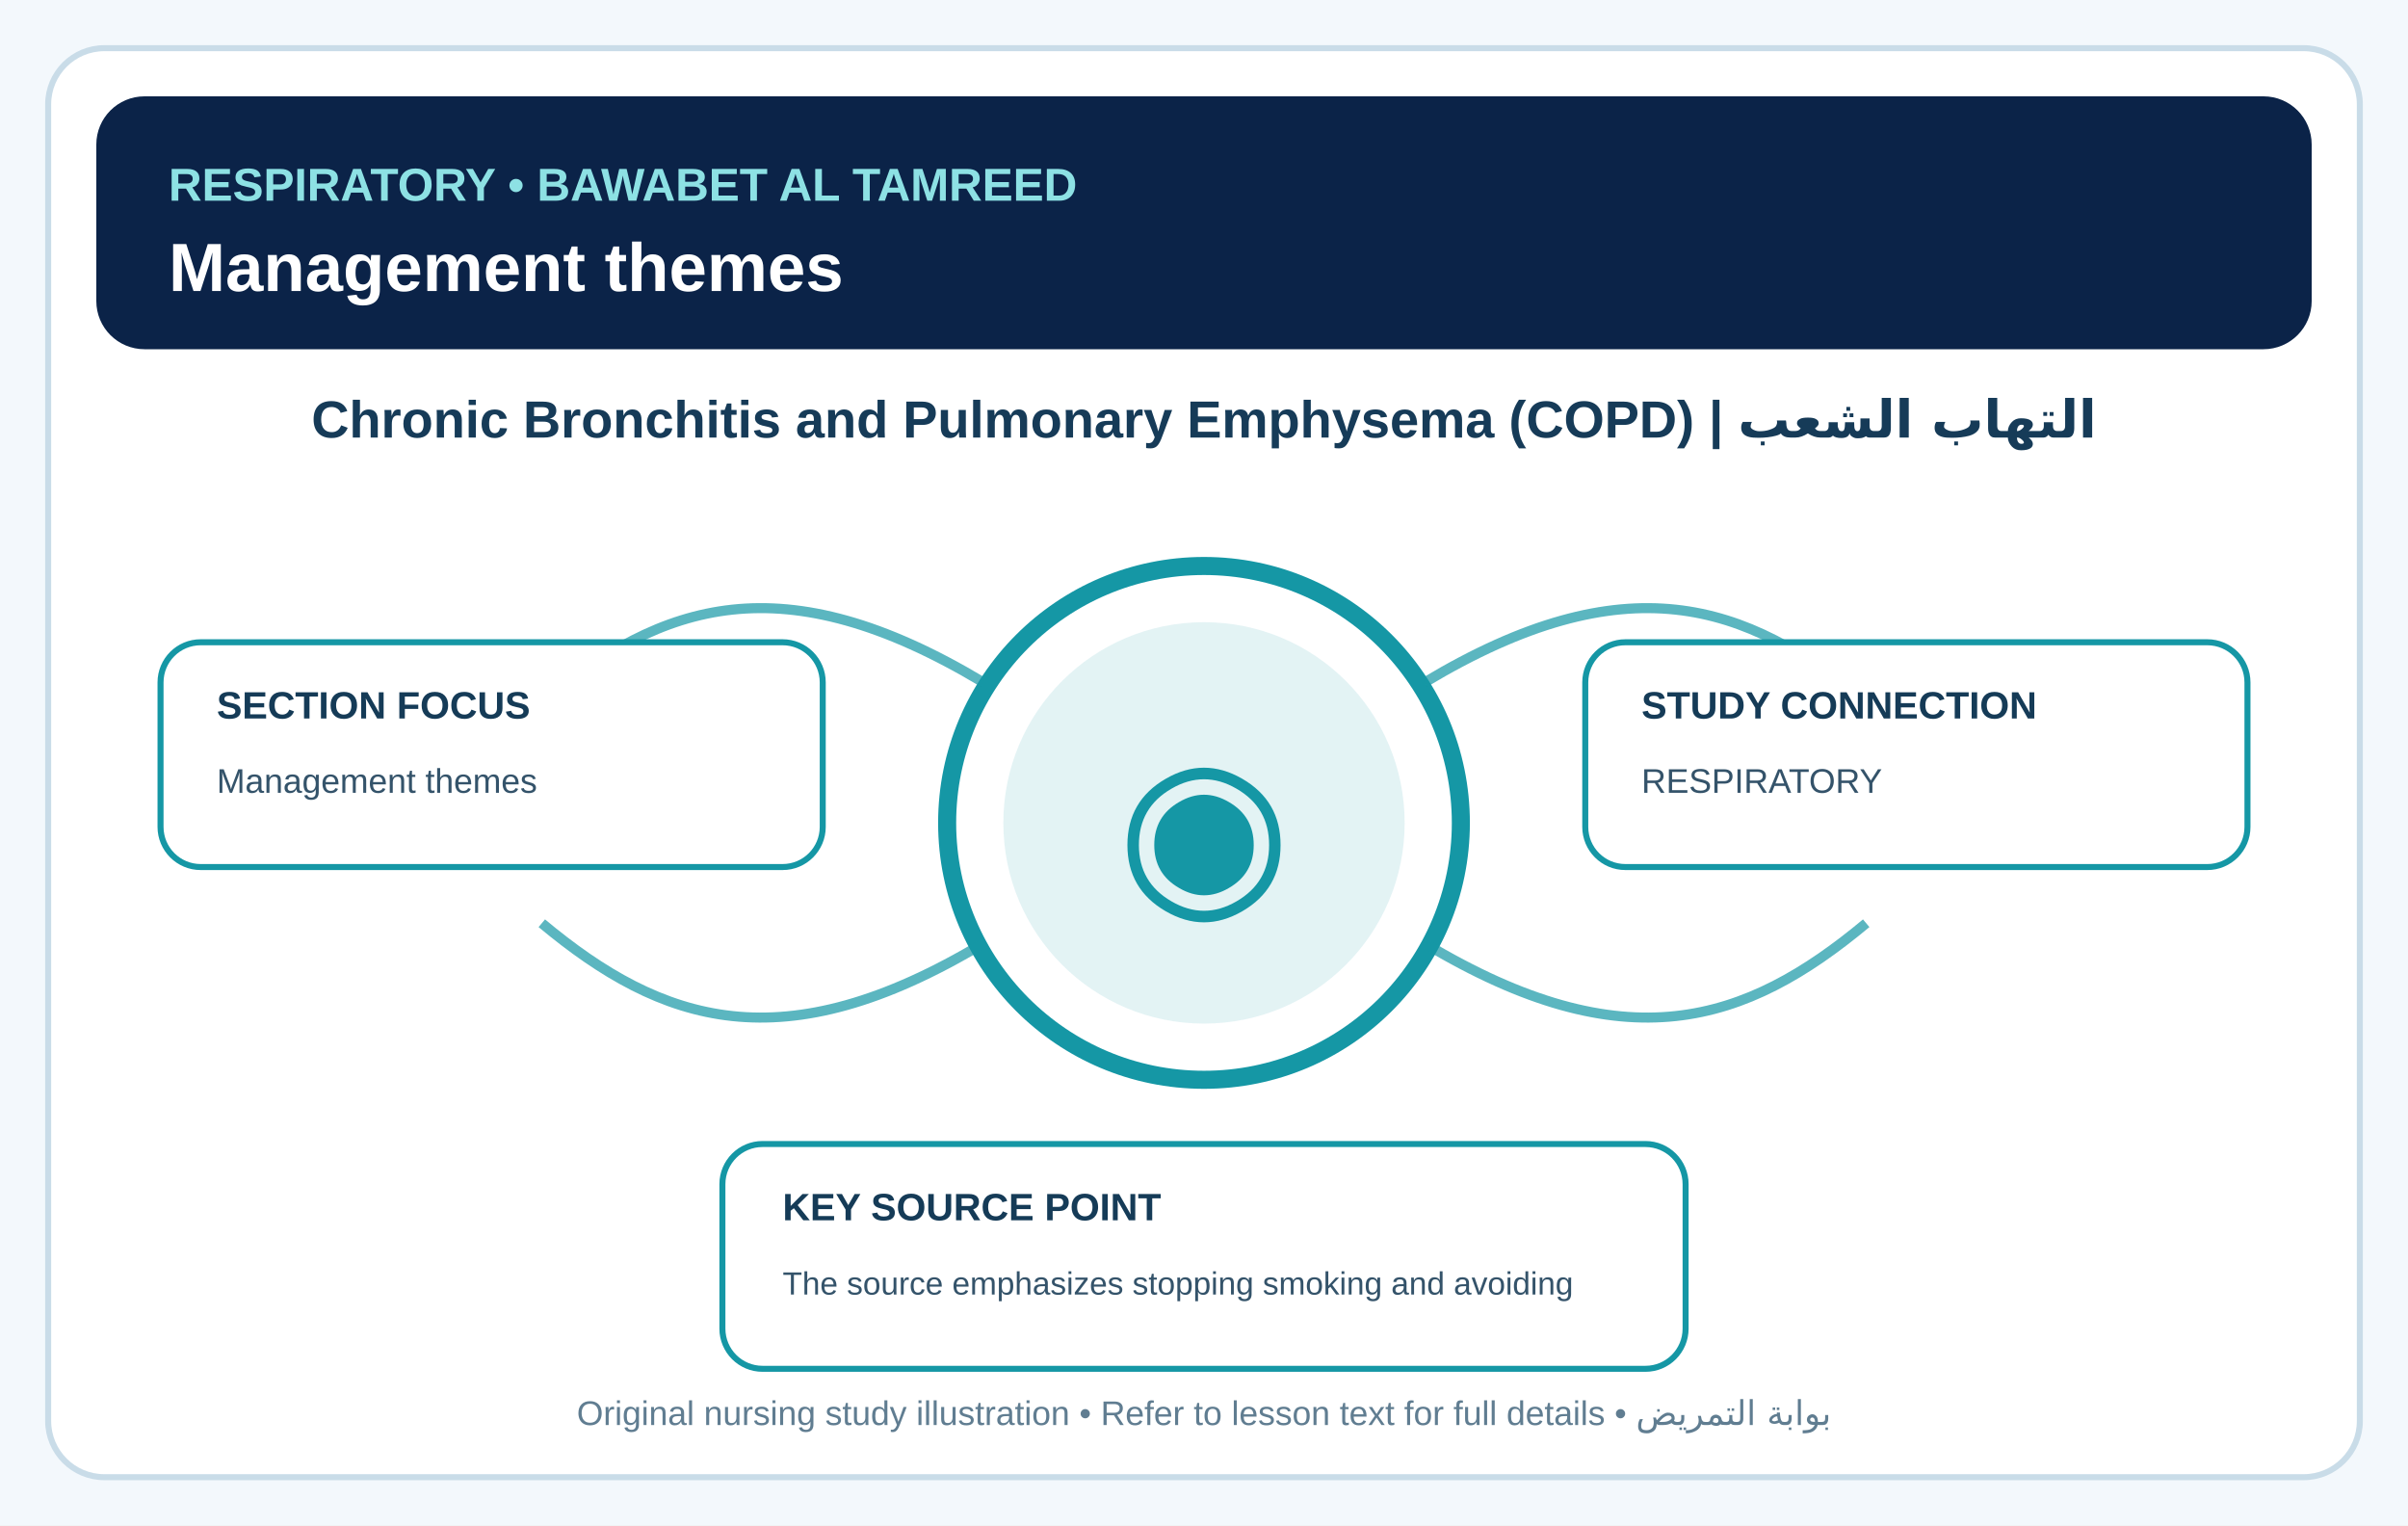
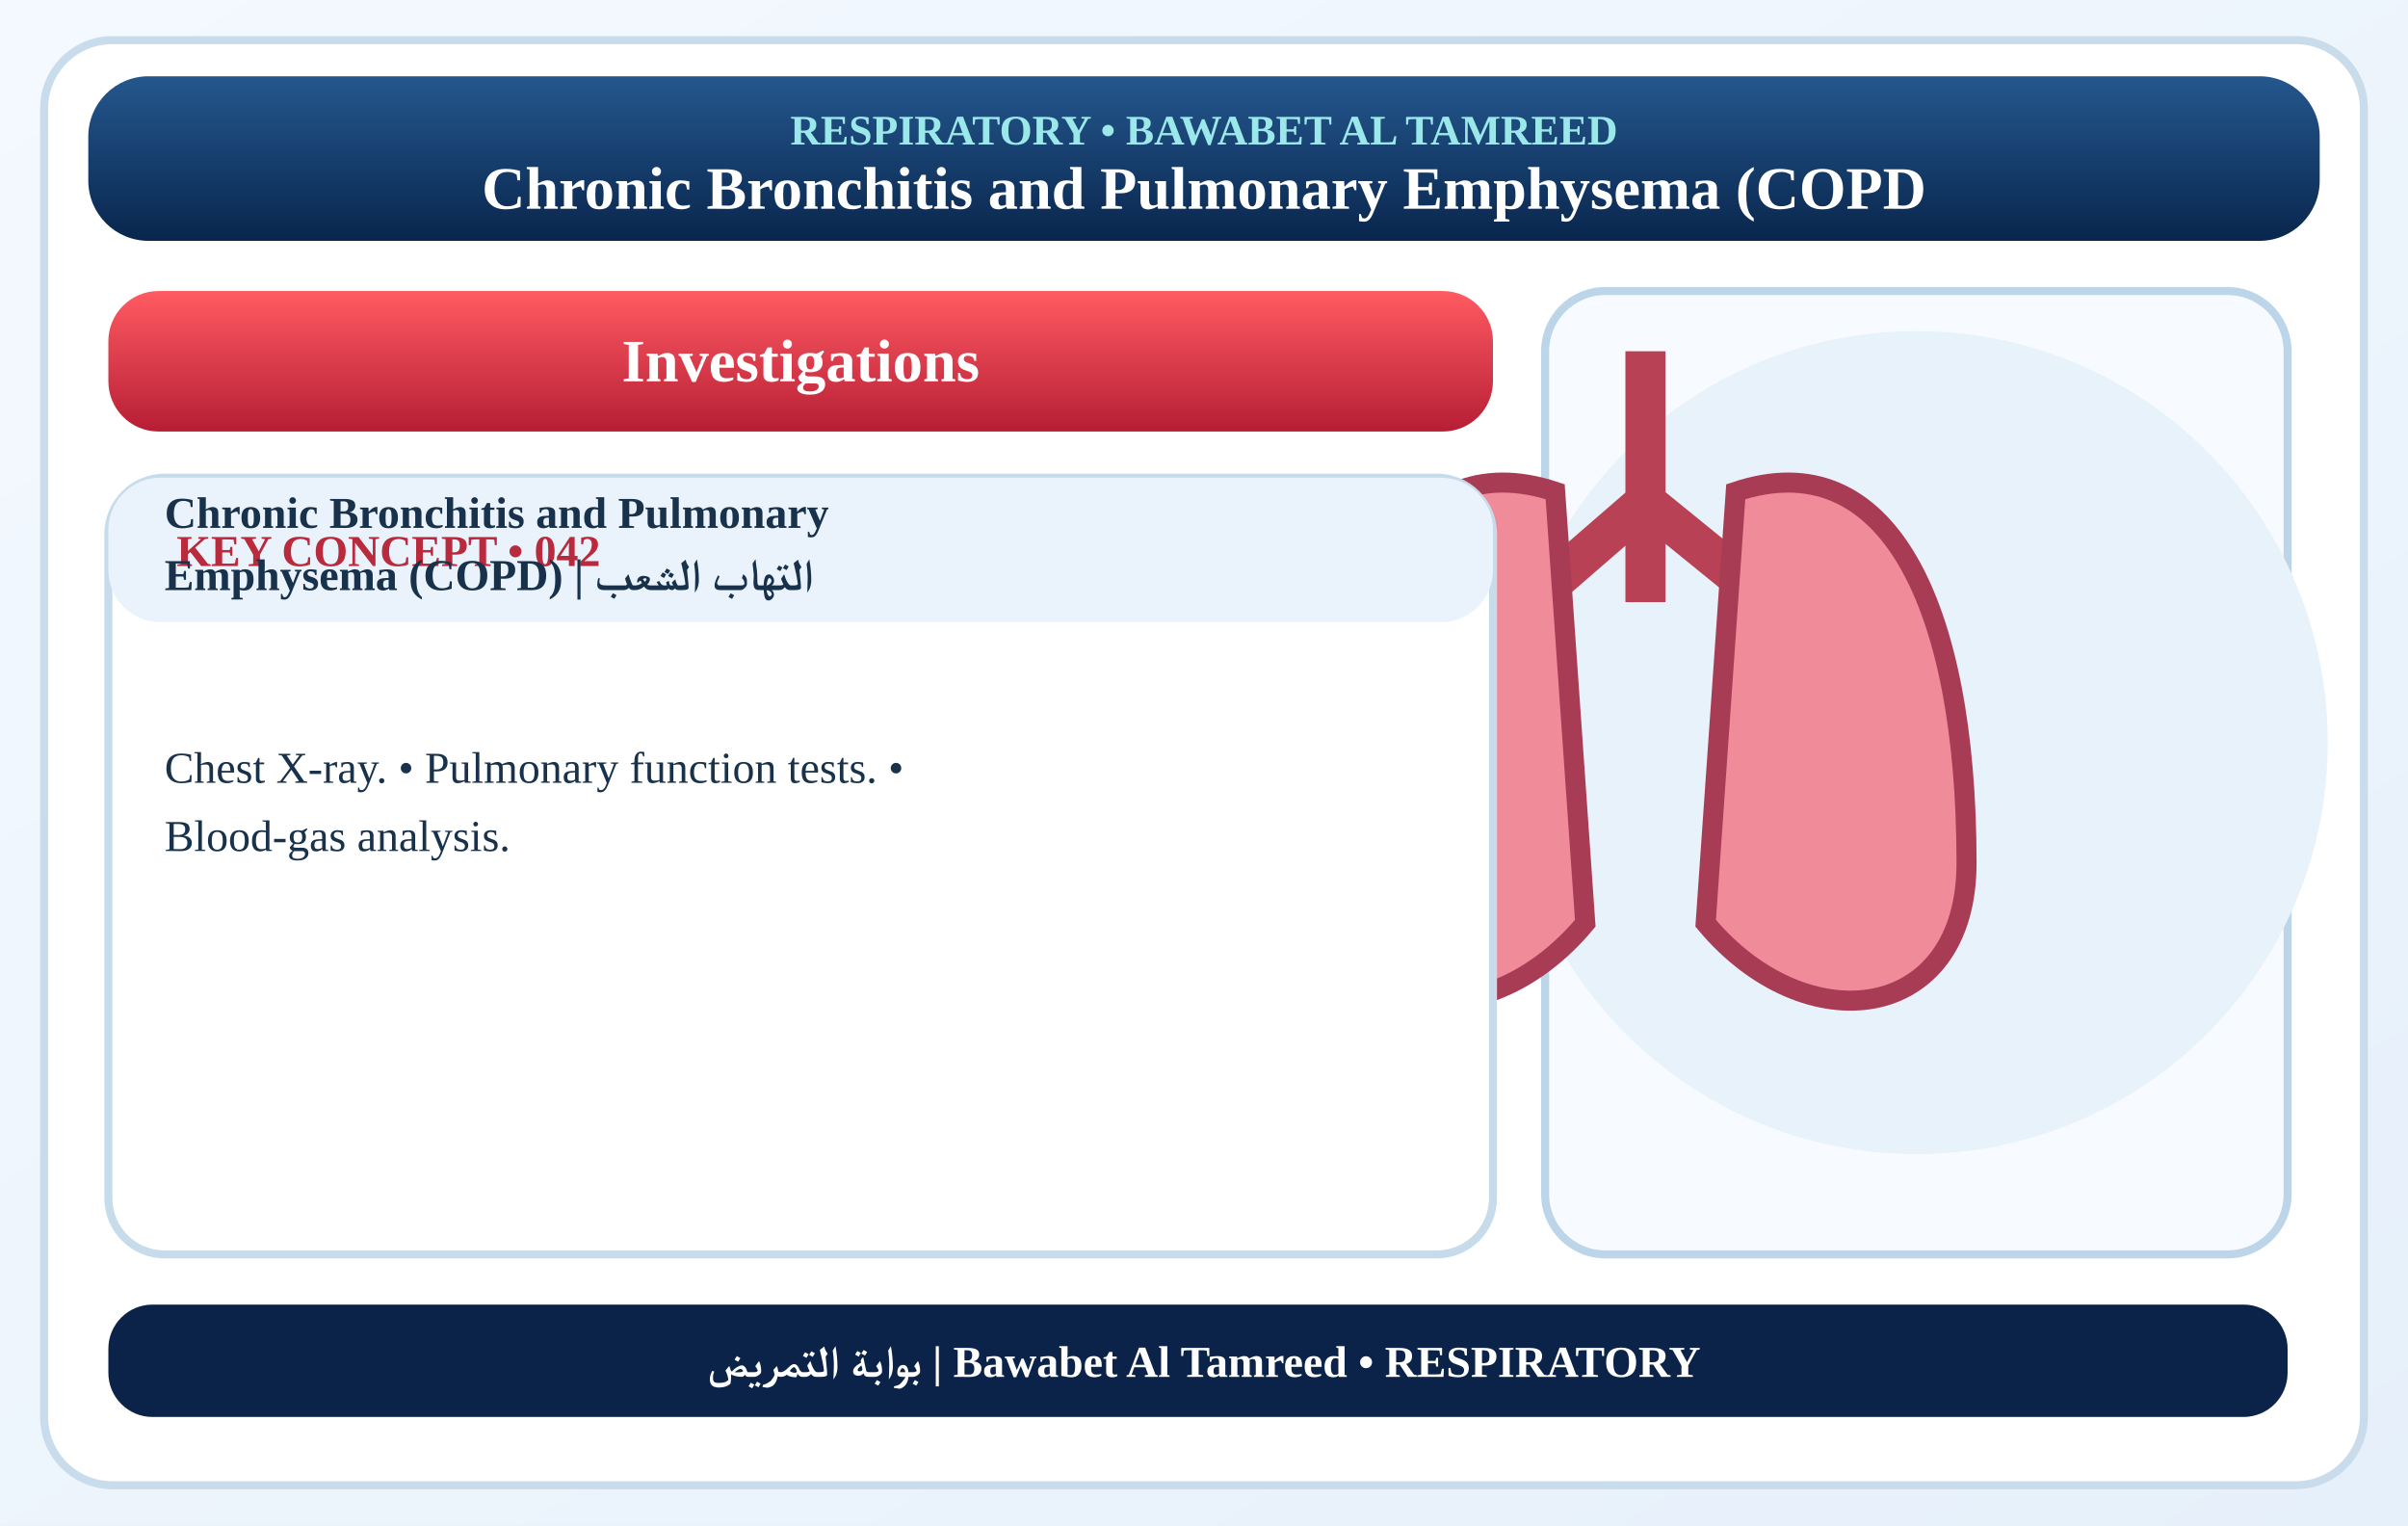
<svg xmlns="http://www.w3.org/2000/svg" width="1200" height="760" viewBox="0 0 1200 760">
-   <rect width="1200" height="760" fill="#f3f8fc" />
-   <rect x="24" y="24" width="1152" height="712" rx="28" fill="#fff" stroke="#c9dce8" stroke-width="3" />
-   <rect x="48" y="48" width="1104" height="126" rx="24" fill="#0b2348" />
-   <text x="84" y="100" fill="#8de1e4" font-family="Arial,sans-serif" font-size="23" font-weight="700">RESPIRATORY • BAWABET AL TAMREED</text>
-   <text x="84" y="145" fill="#fff" font-family="Arial,sans-serif" font-size="34" font-weight="700">Management themes</text>
-   <text x="600" y="218" text-anchor="middle" fill="#163b58" font-family="Arial,sans-serif" font-size="26" font-weight="700">Chronic Bronchitis and Pulmonary Emphysema (COPD) | التهاب الشعب </text>
-   <circle cx="600" cy="410" r="128" fill="#fff" stroke="#1597a5" stroke-width="9" />
-   <circle cx="600" cy="410" r="100" fill="#1597a5" opacity=".12" />
-   <text x="600" y="447" text-anchor="middle" fill="#1597a5" font-family="Arial,sans-serif" font-size="100" font-weight="700">◉</text>
-   <path d="M490 340 C390 280 330 300 270 350 M710 340 C810 280 870 300 930 350 M490 470 C390 530 330 510 270 460 M710 470 C810 530 870 510 930 460" fill="none" stroke="#1597a5" stroke-width="5" opacity=".7" />
-   <rect x="80" y="320" width="330" height="112" rx="20" fill="#fff" stroke="#1597a5" stroke-width="3" />
-   <text x="108" y="358" fill="#153b57" font-family="Arial,sans-serif" font-size="19" font-weight="700">SECTION FOCUS</text>
-   <text x="108" y="395" fill="#34536a" font-family="Arial,sans-serif" font-size="17">Management themes</text>
-   <rect x="790" y="320" width="330" height="112" rx="20" fill="#fff" stroke="#1597a5" stroke-width="3" />
-   <text x="818" y="358" fill="#153b57" font-family="Arial,sans-serif" font-size="19" font-weight="700">STUDY CONNECTION</text>
-   <text x="818" y="395" fill="#34536a" font-family="Arial,sans-serif" font-size="17">RESPIRATORY</text>
-   <rect x="360" y="570" width="480" height="112" rx="20" fill="#fff" stroke="#1597a5" stroke-width="3" />
-   <text x="390" y="608" fill="#153b57" font-family="Arial,sans-serif" font-size="19" font-weight="700">KEY SOURCE POINT</text>
-   <text x="390" y="645" fill="#34536a" font-family="Arial,sans-serif" font-size="16">The source emphasizes stopping smoking and avoiding </text>
-   <text x="600" y="710" text-anchor="middle" fill="#607d91" font-family="Arial,sans-serif" font-size="17">Original nursing study illustration • Refer to lesson text for full details • بوابة التمريض</text>
+   <defs>
+     <linearGradient id="bg" x2="1" y2="1">
+       <stop stop-color="#f4f9ff" />
+       <stop offset="1" stop-color="#e6f0fa" />
+     </linearGradient>
+     <linearGradient id="navy" x2="0" y2="1">
+       <stop stop-color="#24578e" />
+       <stop offset="1" stop-color="#09264d" />
+     </linearGradient>
+     <linearGradient id="red" x2="0" y2="1">
+       <stop stop-color="#ff5b62" />
+       <stop offset="1" stop-color="#b61e35" />
+     </linearGradient>
+   </defs>
+   <rect width="1200" height="760" fill="url(#bg)" />
+   <rect x="22" y="20" width="1156" height="720" rx="34" fill="#fff" stroke="#c9dceb" stroke-width="4" />
+   <rect x="44" y="38" width="1112" height="82" rx="30" fill="url(#navy)" />
+   <text x="600" y="72" text-anchor="middle" font-size="21" font-weight="700" fill="#9be8ea">RESPIRATORY • BAWABET AL TAMREED</text>
+   <text x="600" y="104" text-anchor="middle" font-size="30" font-weight="800" fill="#fff">Chronic Bronchitis and Pulmonary Emphysema (COPD</text>
+   <rect x="54" y="145" width="690" height="70" rx="25" fill="url(#red)" />
+   <text x="399" y="190" text-anchor="middle" font-size="30" font-weight="800" fill="#fff">Investigations</text>
+   <rect x="770" y="145" width="370" height="480" rx="30" fill="#f7fbff" stroke="#bcd5e8" stroke-width="4" />
+   <circle cx="955" cy="370" r="205" fill="#e7f2fa" />
+   <path d="M820 175 V300 M820 250 L745 315 M820 250 L900 315" fill="none" stroke="#b94155" stroke-width="20" />
+   <path d="M775 245 C700 220 660 300 660 430 C660 510 740 520 790 460Z M865 245 C940 220 980 300 980 430 C980 510 900 520 850 460Z" fill="#f08c9a" stroke="#a93c55" stroke-width="10" />
+   <rect x="54" y="238" width="690" height="387" rx="28" fill="#fff" stroke="#c7dceb" stroke-width="4" />
+   <rect x="54" y="238" width="690" height="72" rx="26" fill="#eaf3fb" />
+   <text x="88" y="282" font-size="22" font-weight="800" fill="#b82a3c">KEY CONCEPT • 042</text>
+   <text x="82" y="263" font-size="22" font-weight="700" fill="#18324c">Chronic Bronchitis and Pulmonary</text>
+   <text x="82" y="294" font-size="22" font-weight="700" fill="#18324c">Emphysema (COPD) | التهاب الشعب</text>
+   <text x="82" y="390" font-size="22" fill="#18324c">Chest X-ray. • Pulmonary function tests. •</text>
+   <text x="82" y="424" font-size="22" fill="#18324c">Blood-gas analysis.</text>
+   <rect x="54" y="650" width="1086" height="56" rx="22" fill="#0b2348" />
+   <text x="600" y="686" text-anchor="middle" font-size="22" font-weight="700" fill="#fff">بوابة التمريض | Bawabet Al Tamreed • RESPIRATORY</text>
</svg>
